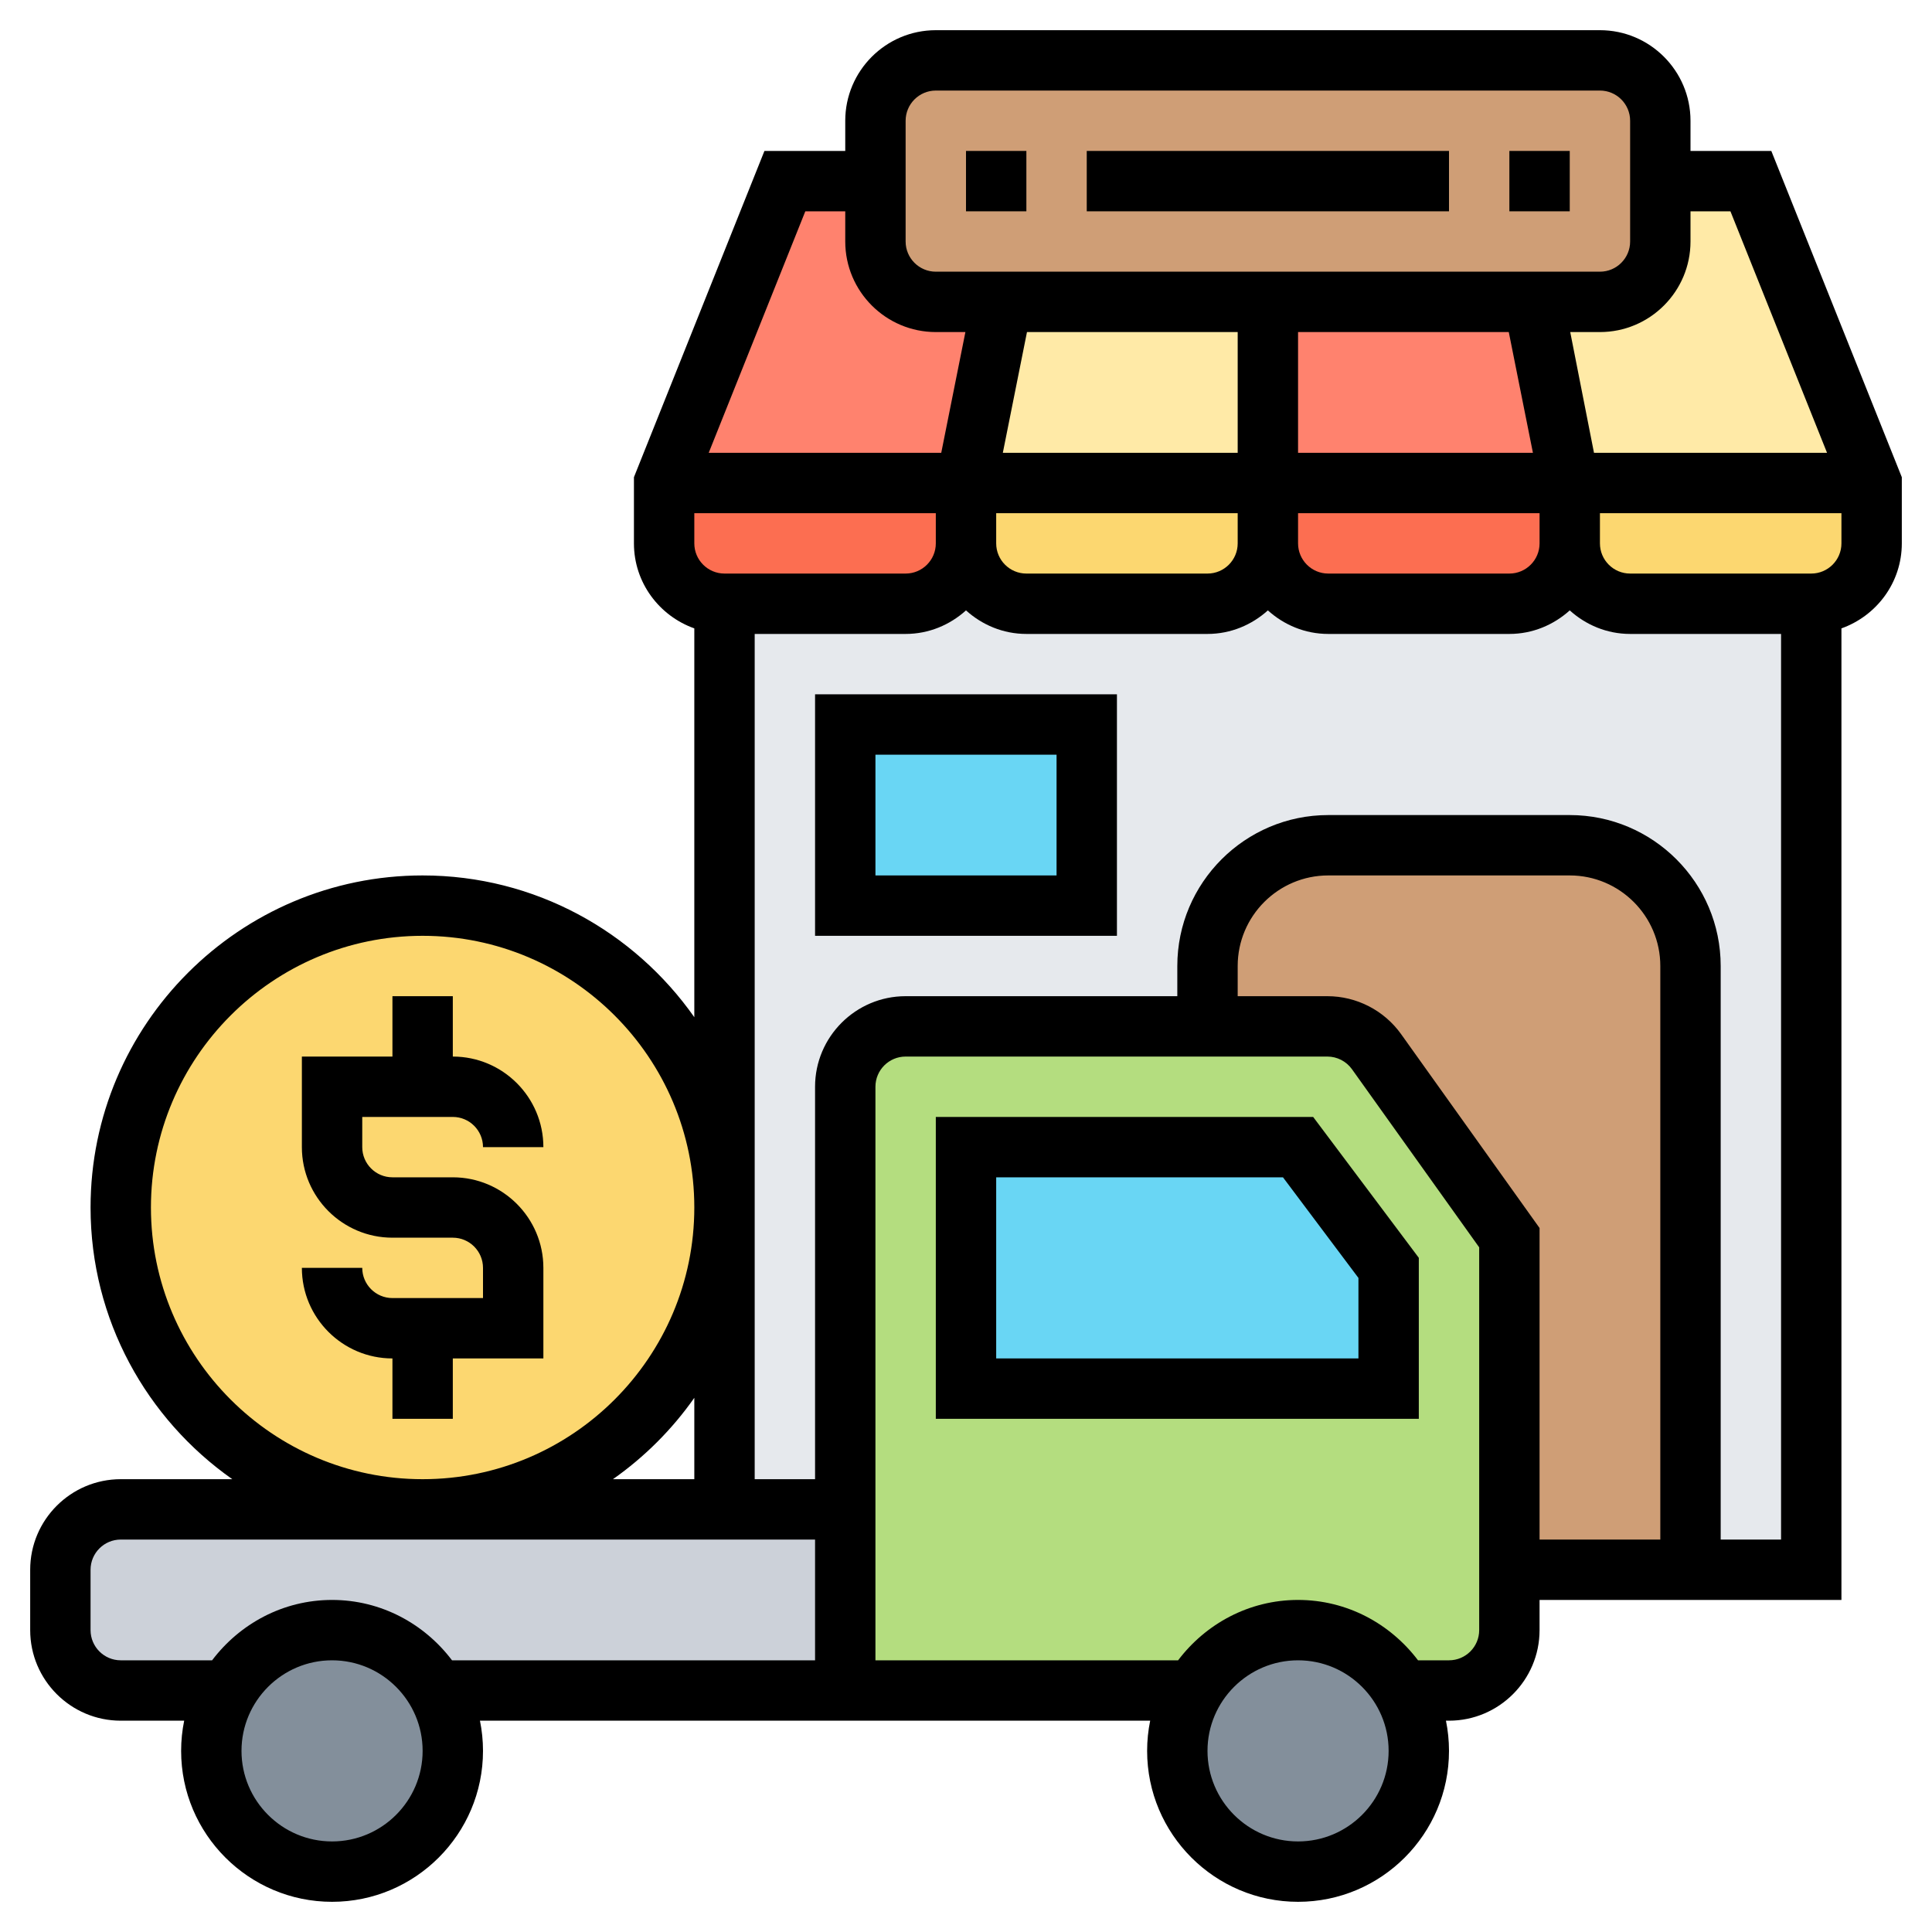
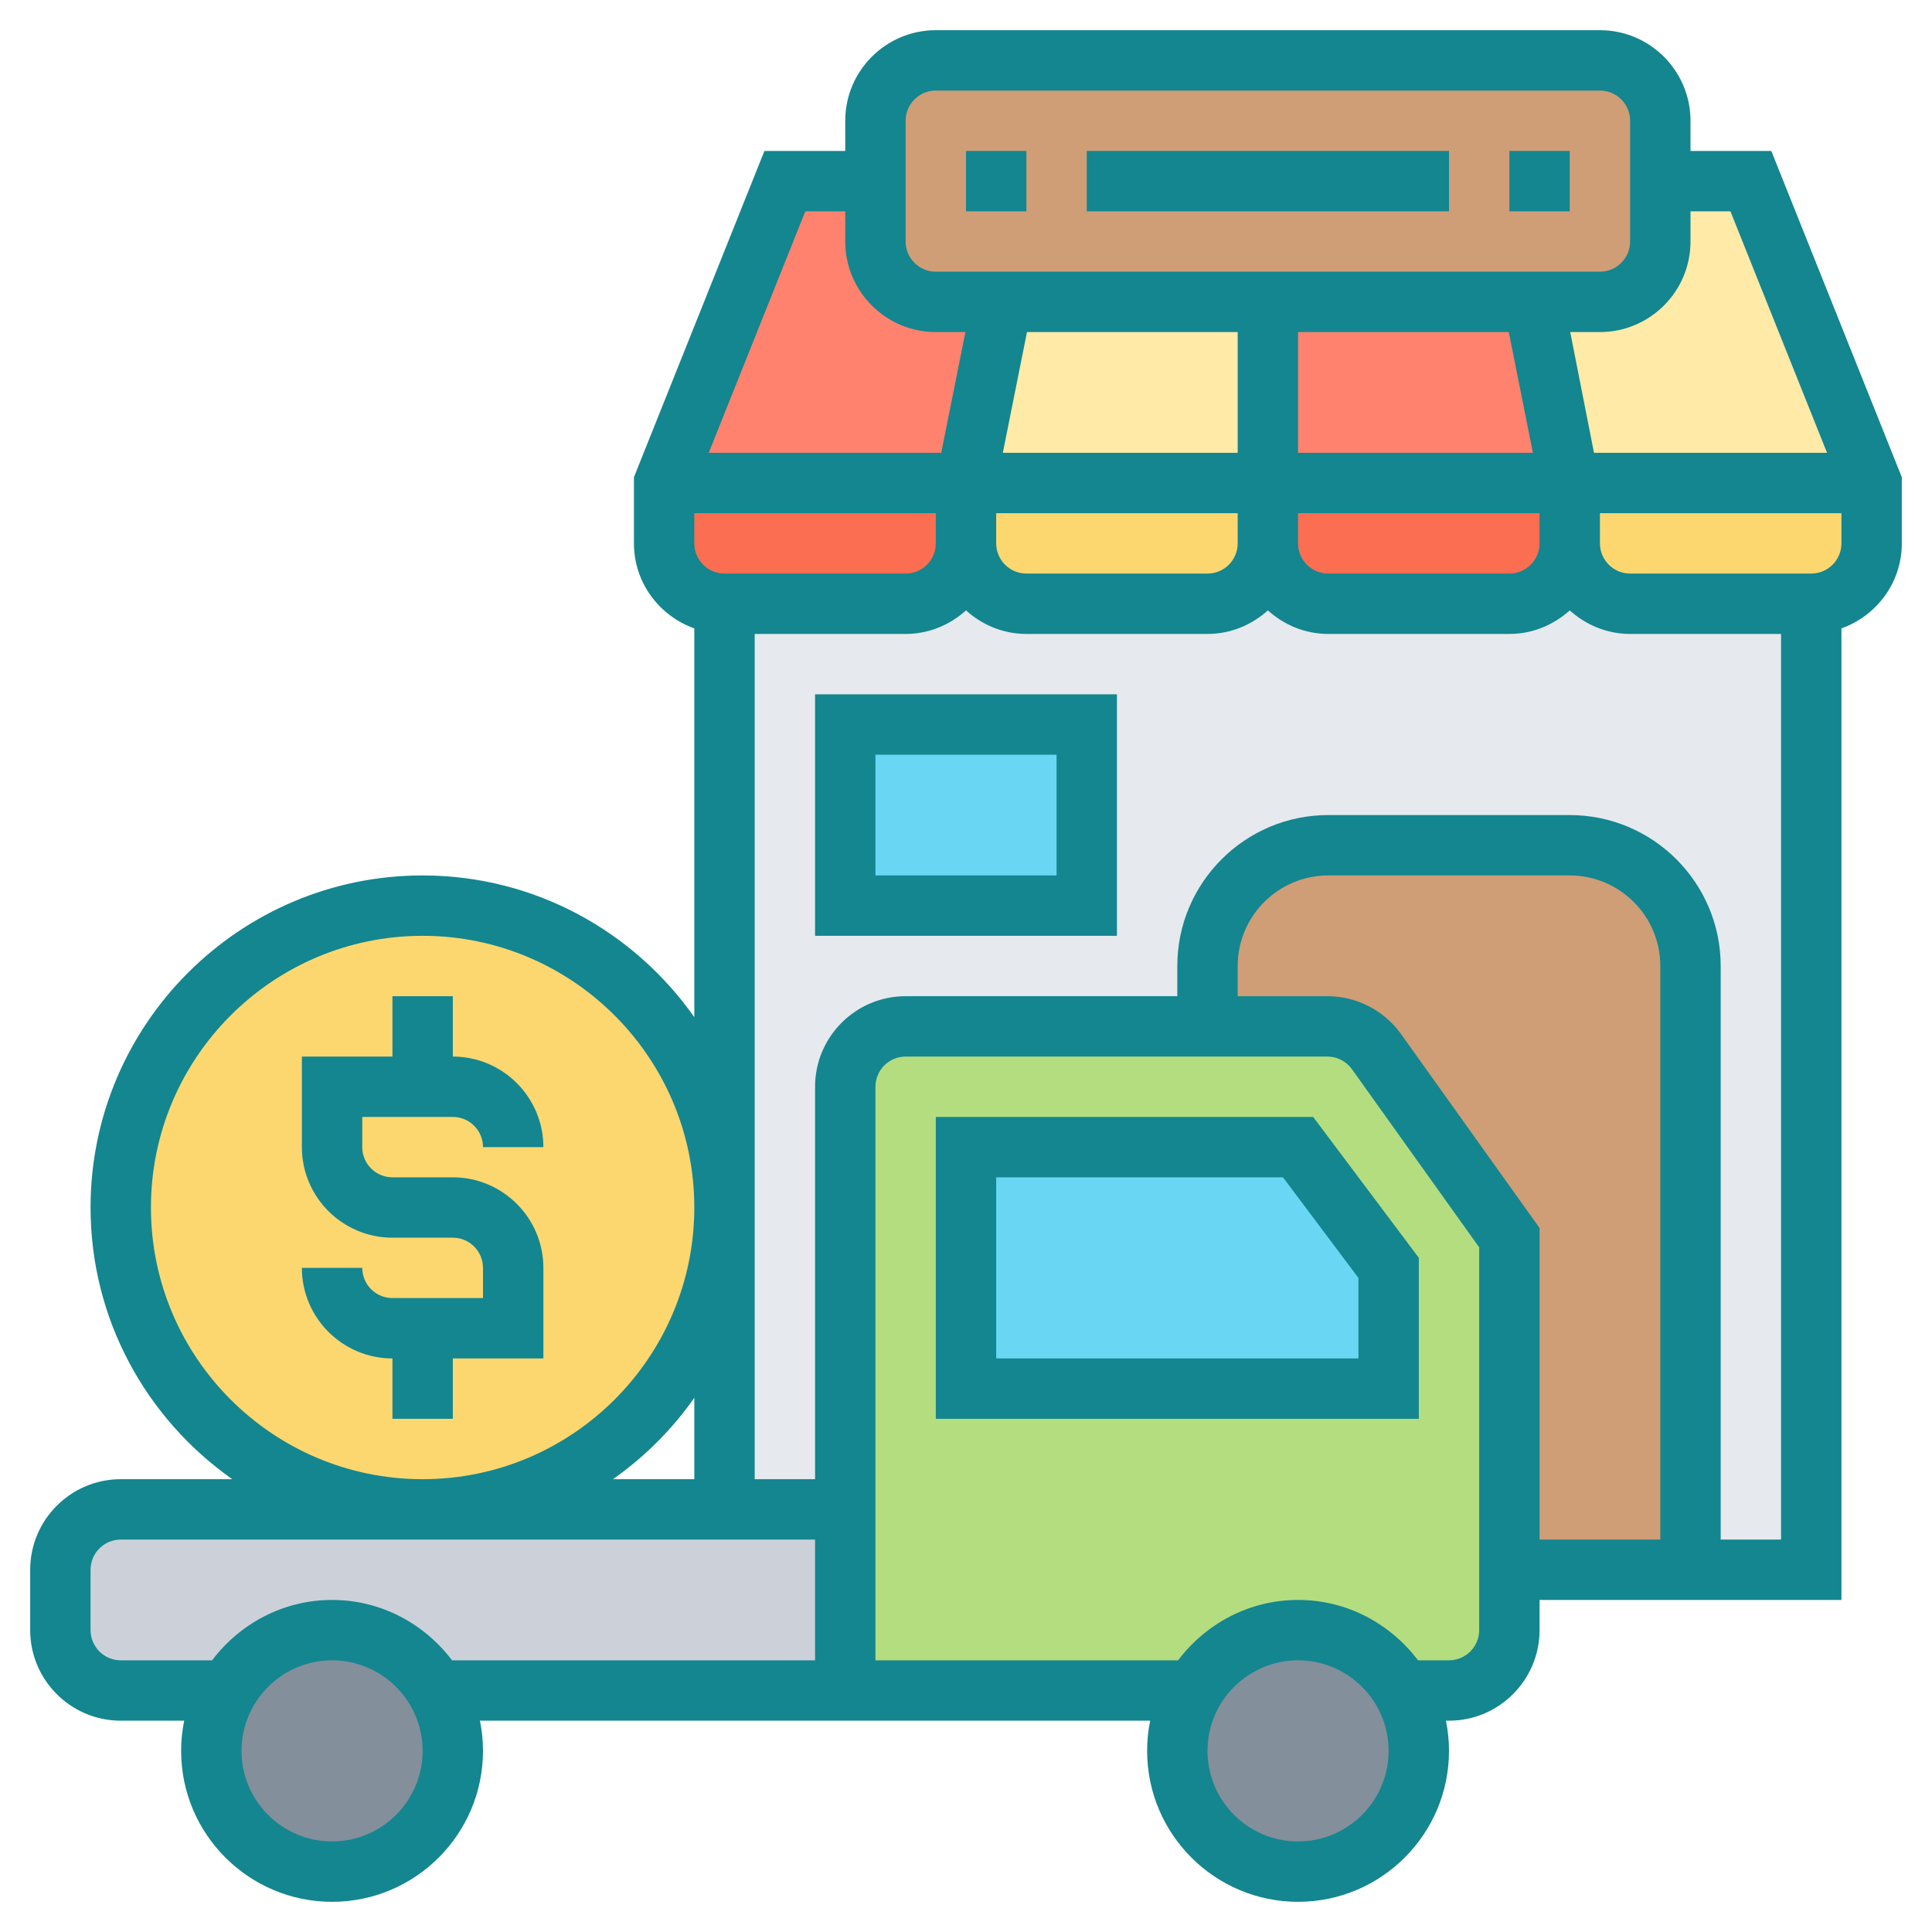
- <svg xmlns="http://www.w3.org/2000/svg" id="Layer_5" enable-background="new 0 0 64 64" height="512" viewBox="0 0 64 64" width="512">
+ <svg xmlns="http://www.w3.org/2000/svg" id="Layer_5" enable-background="new 0 0 64 64" height="512" viewBox="0 0 64 64" width="512" fill="#138690">
  <g>
    <g>
      <g>
        <path d="m60 20v32h-4v-20c0-2.21-1.79-4-4-4h-8c-2.21 0-4 1.79-4 4v2h-10c-1.1 0-2 .9-2 2v14h-4v-10-20h6c1.1 0 2-.9 2-2 0 1.1.9 2 2 2h6c1.1 0 2-.9 2-2 0 1.1.9 2 2 2h6c1.1 0 2-.9 2-2 0 1.1.9 2 2 2z" fill="#e6e9ed" />
      </g>
      <g>
        <path d="m56 32v20h-6v-11l-4.4-6.16c-.38-.53-.98-.84-1.63-.84h-3.97v-2c0-2.21 1.79-4 4-4h8c2.21 0 4 1.79 4 4z" fill="#cf9e76" />
      </g>
      <g>
        <path d="m28 24h8v6h-8z" fill="#69d6f4" />
      </g>
      <g>
        <path d="m32 16v2c0 1.1-.9 2-2 2h-6c-1.1 0-2-.9-2-2v-2z" fill="#fc6e51" />
      </g>
      <g>
        <path d="m52 16v2c0 1.1-.9 2-2 2h-6c-1.1 0-2-.9-2-2v-2z" fill="#fc6e51" />
      </g>
      <g>
        <path d="m62 16v2c0 1.1-.9 2-2 2h-6c-1.1 0-2-.9-2-2v-2z" fill="#fcd770" />
      </g>
      <g>
        <path d="m42 16v2c0 1.1-.9 2-2 2h-6c-1.1 0-2-.9-2-2v-2z" fill="#fcd770" />
      </g>
      <g>
        <path d="m53 10c1.1 0 2-.9 2-2v-2h3l4 10h-10l-1.2-6z" fill="#ffeaa7" />
      </g>
      <g>
        <path d="m42 10v6h-10l1.2-6z" fill="#ffeaa7" />
      </g>
      <g>
        <path d="m50.8 10 1.2 6h-10v-6z" fill="#ff826e" />
      </g>
      <g>
        <path d="m33.2 10-1.2 6h-10l4-10h3v2c0 1.1.9 2 2 2z" fill="#ff826e" />
      </g>
      <g>
        <path d="m55 6v2c0 1.1-.9 2-2 2h-2.2-8.8-8.8-2.2c-1.1 0-2-.9-2-2v-2-2c0-1.1.9-2 2-2h22c1.1 0 2 .9 2 2z" fill="#cf9e76" />
      </g>
      <g>
        <path d="m28 50v6h-13.54c-.69-1.2-1.98-2-3.46-2s-2.77.8-3.46 2h-3.54c-1.1 0-2-.9-2-2v-2c0-1.1.9-2 2-2h10 8 2z" fill="#ccd1d9" />
      </g>
      <g>
        <path d="m50 52v2c0 1.1-.9 2-2 2h-1.54c-.69-1.2-1.98-2-3.46-2s-2.77.8-3.46 2h-11.54v-6-14c0-1.1.9-2 2-2h10 3.97c.65 0 1.25.31 1.63.84l4.4 6.16z" fill="#b4dd7f" />
      </g>
      <g>
        <path d="m14.46 56c.34.59.54 1.27.54 2 0 2.21-1.79 4-4 4s-4-1.79-4-4c0-.73.2-1.41.54-2 .69-1.2 1.98-2 3.46-2s2.77.8 3.46 2z" fill="#838f9b" />
      </g>
      <g>
        <path d="m46.46 56c.34.59.54 1.27.54 2 0 2.21-1.79 4-4 4s-4-1.79-4-4c0-.73.2-1.41.54-2 .69-1.2 1.98-2 3.46-2s2.77.8 3.46 2z" fill="#838f9b" />
      </g>
      <g>
        <circle cx="14" cy="40" fill="#fcd770" r="10" />
      </g>
      <g>
        <path d="m46 42v4h-14v-8h11z" fill="#69d6f4" />
      </g>
    </g>
    <g>
      <path d="m15 37c.552 0 1 .449 1 1h2c0-1.654-1.346-3-3-3v-2h-2v2h-3v3c0 1.654 1.346 3 3 3h2c.552 0 1 .449 1 1v1h-3c-.552 0-1-.449-1-1h-2c0 1.654 1.346 3 3 3v2h2v-2h3v-3c0-1.654-1.346-3-3-3h-2c-.552 0-1-.449-1-1v-1z" />
      <path d="m31 37v10h16v-5.333l-3.5-4.667zm14 8h-12v-6h9.5l2.5 3.333z" />
      <path d="m58.677 5h-2.677v-1c0-1.654-1.346-3-3-3h-22c-1.654 0-3 1.346-3 3v1h-2.677l-4.323 10.808v2.192c0 1.302.839 2.402 2 2.816v12.88c-1.992-2.835-5.28-4.696-9-4.696-6.065 0-11 4.935-11 11 0 3.72 1.861 7.008 4.695 9h-3.695c-1.654 0-3 1.346-3 3v2c0 1.654 1.346 3 3 3h2.101c-.066.323-.101.658-.101 1 0 2.757 2.243 5 5 5s5-2.243 5-5c0-.342-.035-.677-.101-1h22.202c-.066.323-.101.658-.101 1 0 2.757 2.243 5 5 5s5-2.243 5-5c0-.342-.035-.677-.101-1h.101c1.654 0 3-1.346 3-3v-1h10v-32.184c1.161-.414 2-1.514 2-2.816v-2.192zm-1.354 2 3.2 8h-7.72l-.787-4h.984c1.654 0 3-1.346 3-3v-1zm-6.323 11c0 .551-.448 1-1 1h-6c-.552 0-1-.449-1-1v-1h8zm-10 0c0 .551-.448 1-1 1h-6c-.552 0-1-.449-1-1v-1h8zm-17 1c-.552 0-1-.449-1-1v-1h8v1c0 .551-.448 1-1 1zm17-8v4h-7.78l.8-4zm8.98 0 .8 4h-7.78v-4zm-19.98-7c0-.551.448-1 1-1h22c.552 0 1 .449 1 1v4c0 .551-.448 1-1 1h-22c-.552 0-1-.449-1-1zm-3.323 3h1.323v1c0 1.654 1.346 3 3 3h.98l-.8 4h-7.703zm-21.677 33c0-4.962 4.037-9 9-9s9 4.038 9 9-4.037 9-9 9-9-4.038-9-9zm15.305 9c1.047-.736 1.959-1.648 2.695-2.695v2.695zm-9.305 12c-1.654 0-3-1.346-3-3s1.346-3 3-3 3 1.346 3 3-1.346 3-3 3zm0-8c-1.627 0-3.061.793-3.974 2h-3.026c-.552 0-1-.449-1-1v-2c0-.551.448-1 1-1h23v4h-12.026c-.913-1.207-2.347-2-3.974-2zm32 8c-1.654 0-3-1.346-3-3s1.346-3 3-3 3 1.346 3 3-1.346 3-3 3zm6-7c0 .551-.448 1-1 1h-1.026c-.914-1.207-2.348-2-3.974-2s-3.061.793-3.974 2h-10.026v-19c0-.551.448-1 1-1h13.971c.322 0 .627.157.814.418l4.215 5.902zm-2.588-19.745c-.562-.786-1.475-1.255-2.441-1.255h-2.971v-1c0-1.654 1.346-3 3-3h8c1.654 0 3 1.346 3 3v19h-4v-10.32zm10.588 16.745v-19c0-2.757-2.243-5-5-5h-8c-2.757 0-5 2.243-5 5v1h-9c-1.654 0-3 1.346-3 3v13h-2v-28h5c.771 0 1.468-.301 2-.78.532.48 1.229.78 2 .78h6c.771 0 1.468-.301 2-.78.532.48 1.229.78 2 .78h6c.771 0 1.468-.301 2-.78.532.48 1.229.78 2 .78h5v30zm3-32h-6c-.552 0-1-.449-1-1v-1h8v1c0 .551-.448 1-1 1z" />
      <path d="m32 5h2v2h-2z" />
      <path d="m36 5h12v2h-12z" />
      <path d="m50 5h2v2h-2z" />
      <path d="m27 31h10v-8h-10zm2-6h6v4h-6z" />
    </g>
  </g>
</svg>
